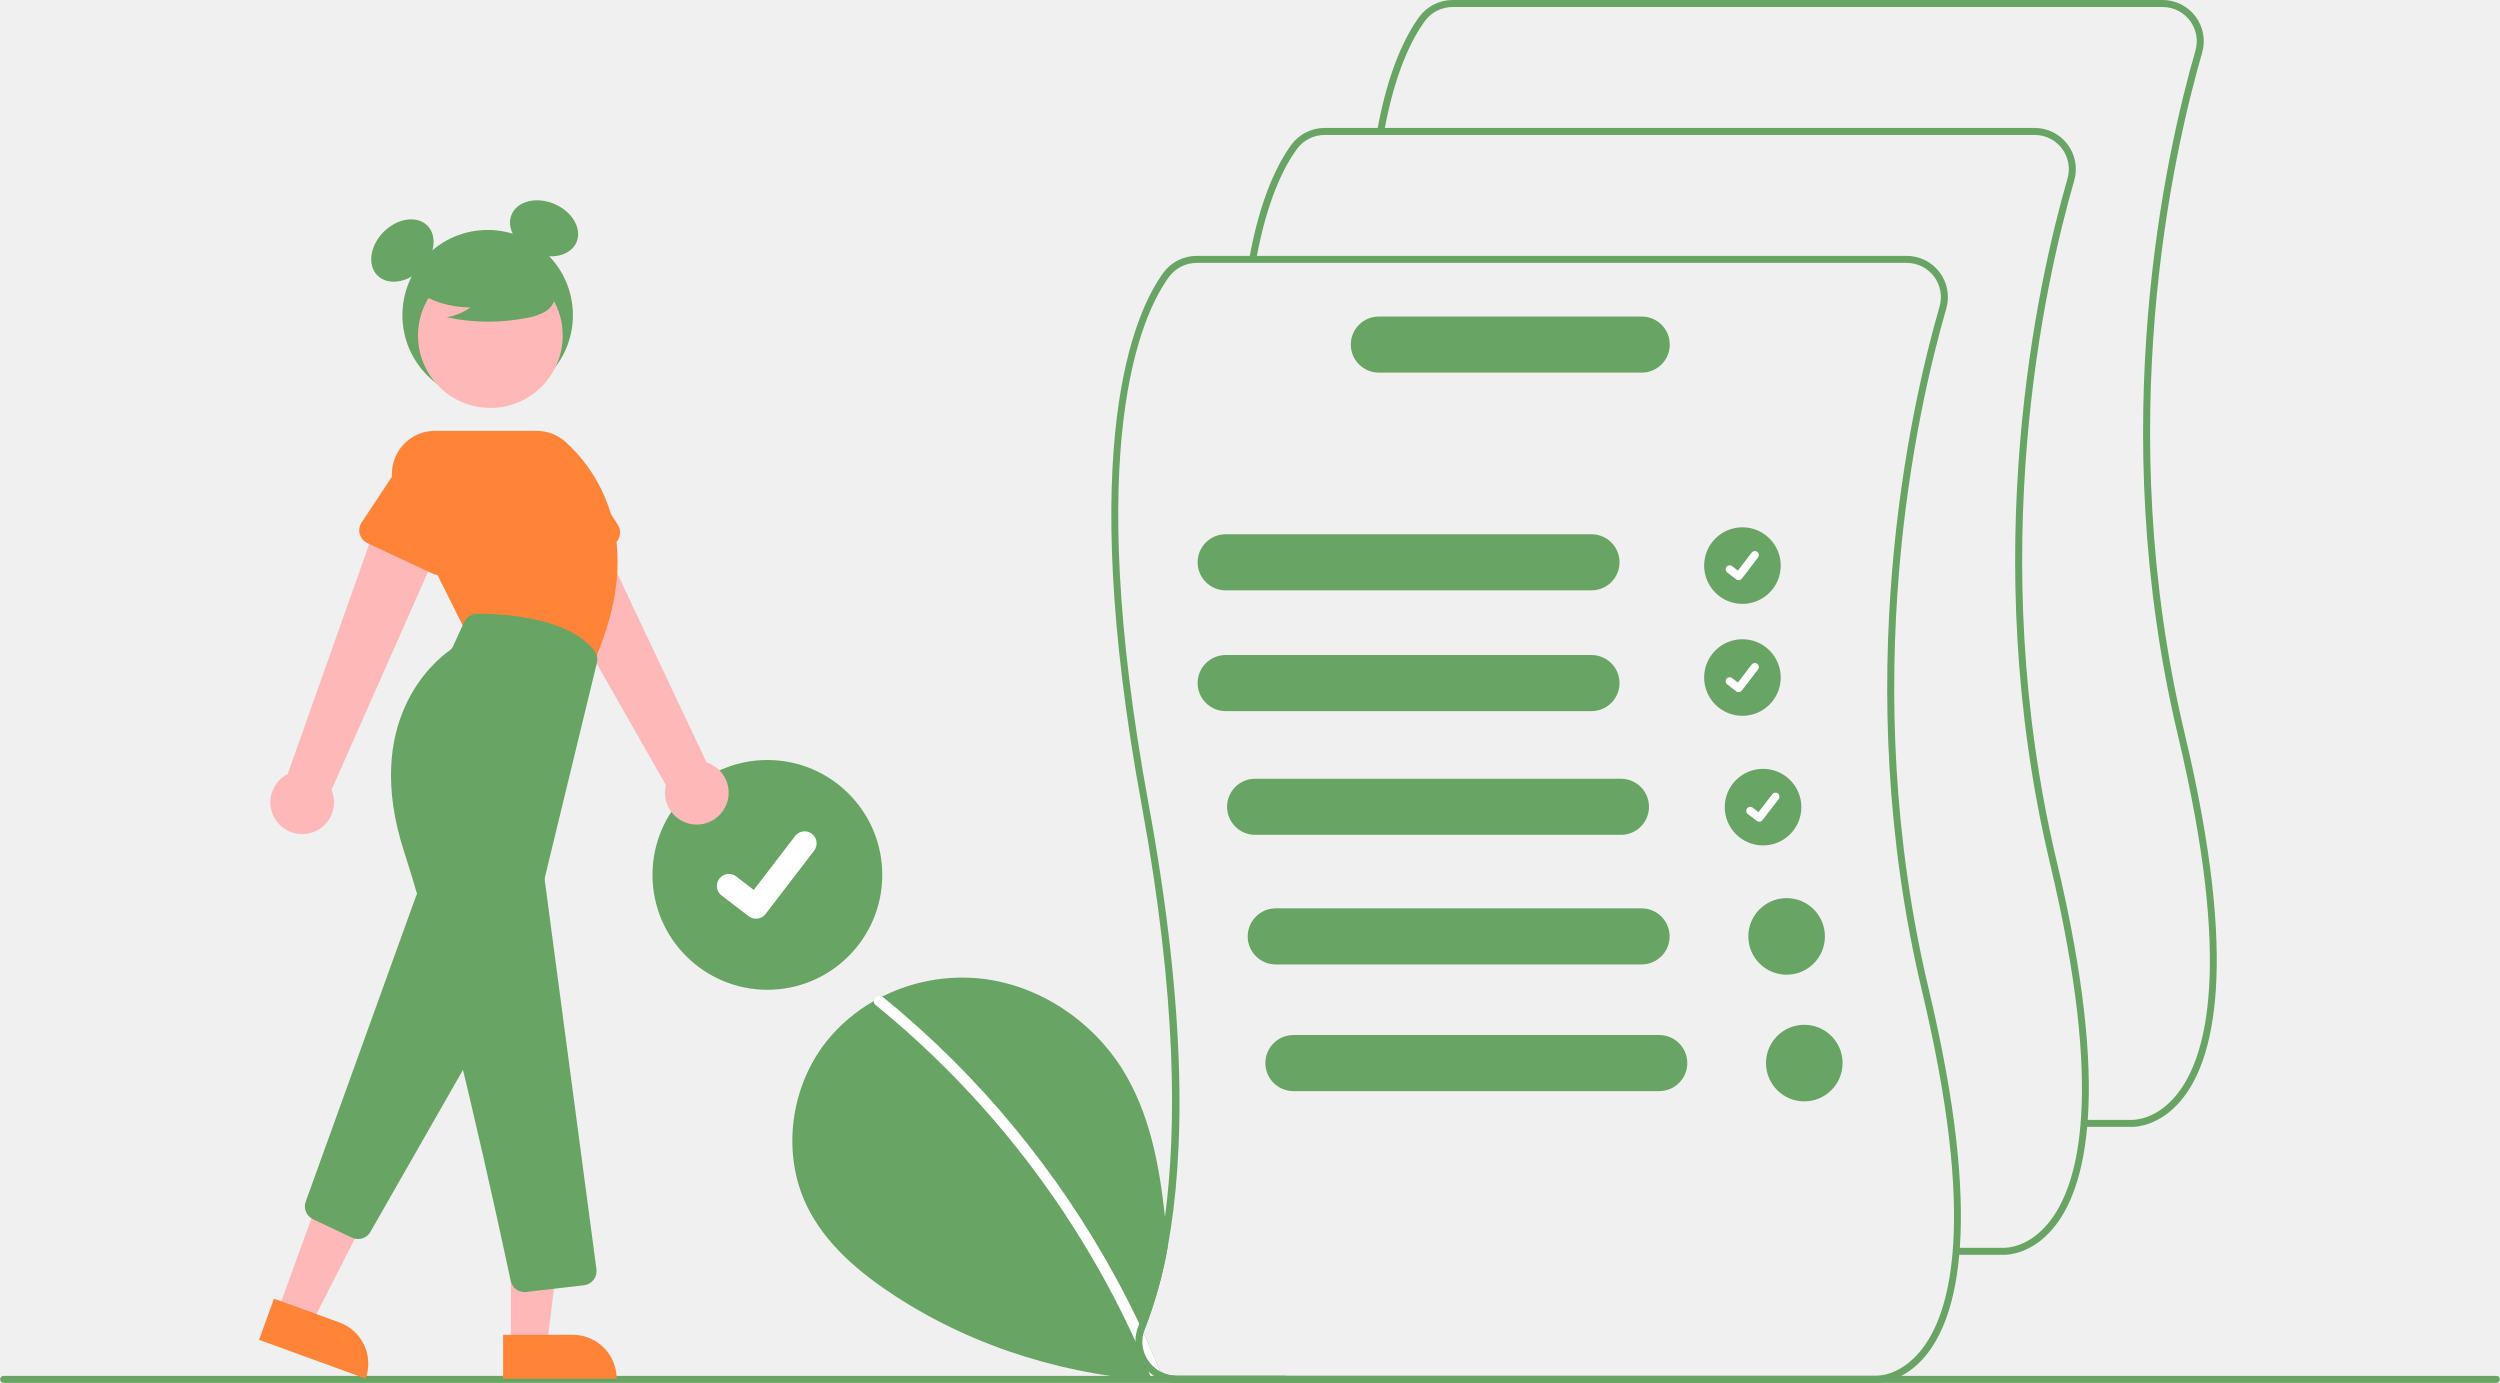
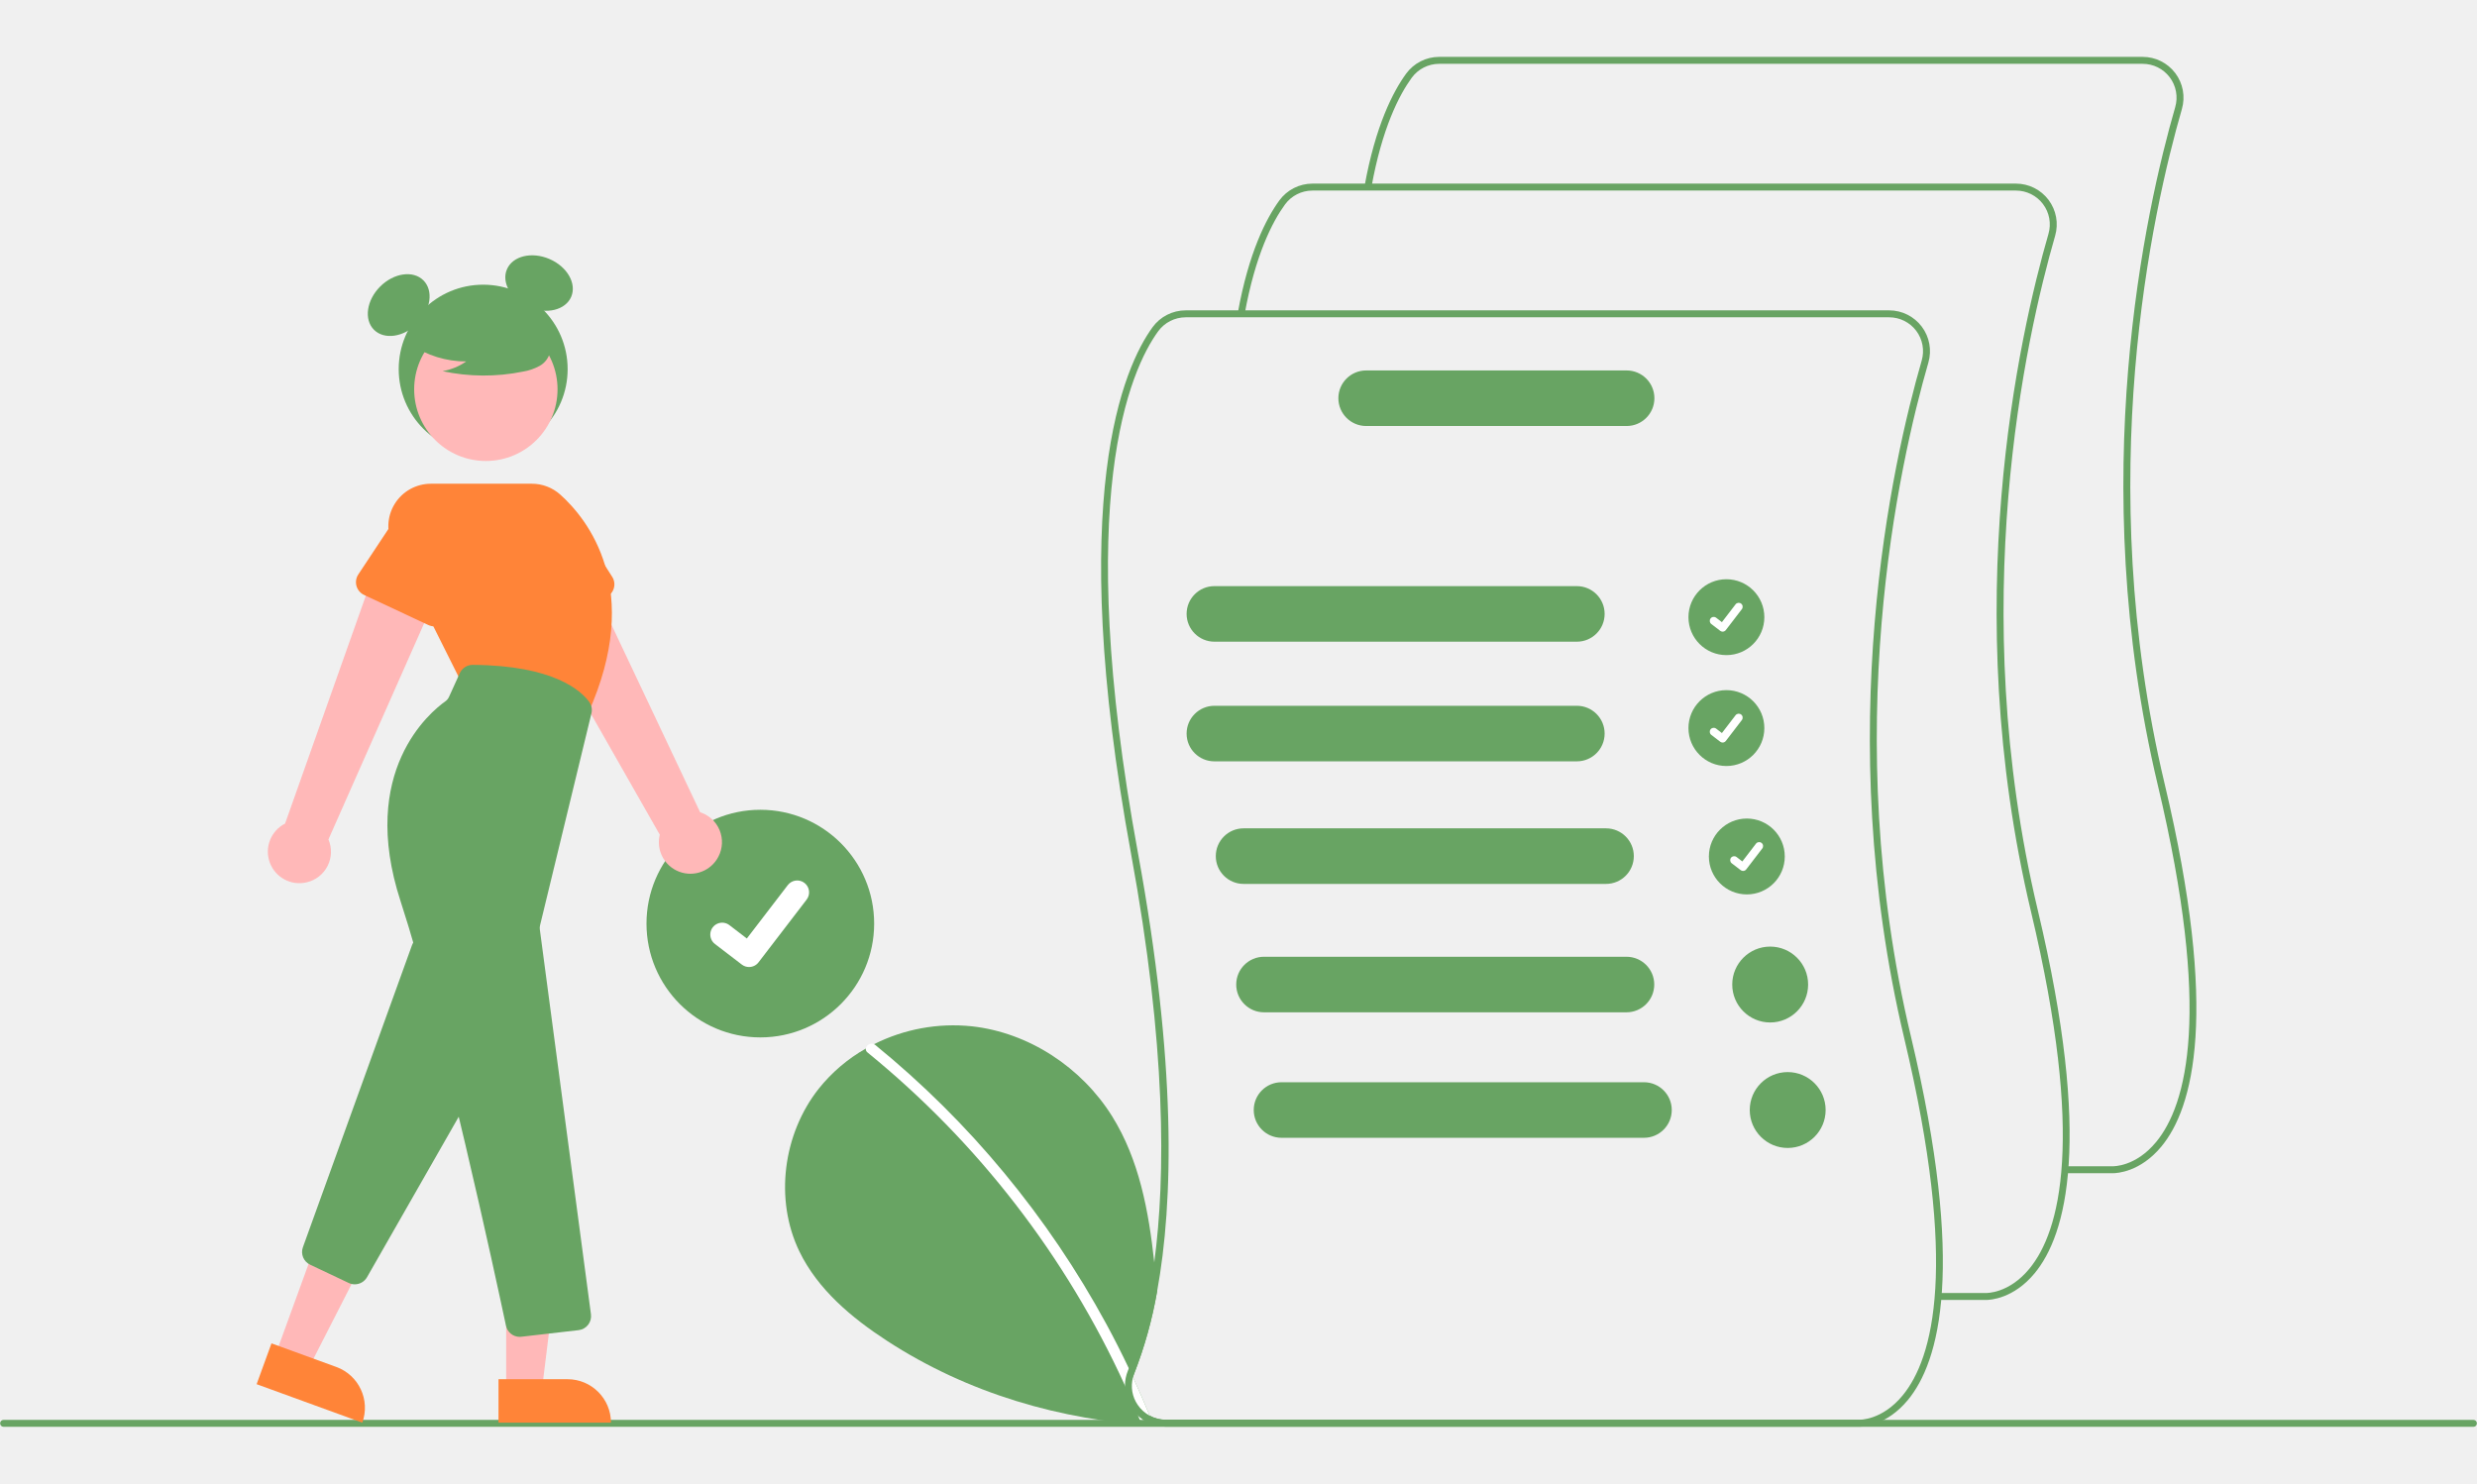
- <svg xmlns="http://www.w3.org/2000/svg" data-name="Layer 1" width="848.675" height="469.443" viewBox="0 0 848.675 469.443">
+ <svg xmlns="http://www.w3.org/2000/svg" data-name="Layer 1" width="501" height="300.139" viewBox="0 0 848.675 469.443">
  <path d="M612.366,682.319a207.534,207.534,0,0,1-40.54,1.96c-32.66-1.65-64.78-11.15-92.23-29.01-12.17-7.92-23.78-17.65-30.08-30.72-8.55-17.75-5.56-40.22,6.65-55.68a56.015,56.015,0,0,1,16.14-13.77c.92-.52,1.86-1.02,2.81-1.5a60.557,60.557,0,0,1,33.48-6.13c19.58,2.14,37.65,14.1,48.09,30.81,9.3,14.9,12.54,32.48,14.45,50.1.36,3.32.67,6.65.97,9.96a146.38,146.38,0,0,1-7.81,28.06,9.811,9.811,0,0,0-.44,1.36q3,6.51,5.71,13.14a11.557,11.557,0,0,0,5.53,1.4h37.19Z" transform="translate(-175.6623 -215.2787)" fill="#68a463" />
  <path d="M568.795,683.169a2.033,2.033,0,0,1-2.7-1.06c-.16-.38-.31-.76-.47-1.14q-2.16-5.25-4.53-10.4a316.784,316.784,0,0,0-88.17-114.1,1.478,1.478,0,0,1-.62-1.37,2.032,2.032,0,0,1,2.81-1.5,1.927,1.927,0,0,1,.42.26,317.52,317.52,0,0,1,44.26,43.95,322.504,322.504,0,0,1,34.91,51.66q4.065,7.5,7.72,15.21c.48,1.02.96,2.05,1.43,3.08q3,6.51,5.71,13.14c.03.07.06.15.09.22A1.48,1.48,0,0,1,568.795,683.169Z" transform="translate(-175.6623 -215.2787)" fill="#fff" />
  <circle cx="260.503" cy="297" r="39" fill="#68a463" />
  <path d="M432.3,527.156a4.045,4.045,0,0,1-2.434-.808l-.044-.033-9.165-7.017a4.072,4.072,0,1,1,4.953-6.464l5.937,4.552,14.029-18.296a4.072,4.072,0,0,1,5.709-.754l-.087.118.089-.117a4.076,4.076,0,0,1,.754,5.709l-16.502,21.52A4.074,4.074,0,0,1,432.3,527.156Z" transform="translate(-175.6623 -215.2787)" fill="#fff" />
  <path d="M1023.147,684.721H176.853a1.191,1.191,0,0,1,0-2.381h846.294a1.191,1.191,0,0,1,0,2.381Z" transform="translate(-175.6623 -215.2787)" fill="#68a463" />
  <circle cx="165.546" cy="107.005" r="28.94" fill="#68a463" />
  <ellipse cx="312.268" cy="300.329" rx="11.975" ry="8.981" transform="translate(-296.5657 93.49262) rotate(-45)" fill="#68a463" />
  <ellipse cx="360.359" cy="292.785" rx="8.981" ry="11.975" transform="translate(-226.111 293.8836) rotate(-66.86956)" fill="#68a463" />
  <path d="M421.794,489.366A10.743,10.743,0,0,0,415.541,474.126l-41.816-88.459L354.597,399.08l47.119,82.735a10.801,10.801,0,0,0,20.078,7.551Z" transform="translate(-175.6623 -215.2787)" fill="#ffb8b8" />
  <path d="M383.314,400.425l-22.209,9.931a4.817,4.817,0,0,1-6.604-3.096l-6.549-23.353a13.377,13.377,0,0,1,24.456-10.85l13.001,20.382a4.817,4.817,0,0,1-2.095,6.986Z" transform="translate(-175.6623 -215.2787)" fill="#ff8438" />
  <path d="M280.747,498.136a10.743,10.743,0,0,0,7.445-14.694l39.602-89.472-22.655-5.706L273.335,478.006a10.801,10.801,0,0,0,7.412,20.13Z" transform="translate(-175.6623 -215.2787)" fill="#ffb8b8" />
  <polygon points="94.289 445.033 105.809 449.227 127.47 406.789 110.467 400.599 94.289 445.033" fill="#ffb8b8" />
  <path d="M264.972,662.263h38.531a0,0,0,0,1,0,0v14.887a0,0,0,0,1,0,0H279.859A14.887,14.887,0,0,1,264.972,662.263v0A0,0,0,0,1,264.972,662.263Z" transform="translate(146.5349 1180.966) rotate(-159.9935)" fill="#ff8438" />
  <path d="M297.2,635.89a4.774,4.774,0,0,1-2.044-.459l-13.239-6.271a4.799,4.799,0,0,1-2.469-5.99L316.812,519.702a4.817,4.817,0,0,1,8.661-.841l19.762,32.937a4.822,4.822,0,0,1,.052,4.868l-43.887,76.802A4.84,4.84,0,0,1,297.2,635.89Z" transform="translate(-175.6623 -215.2787)" fill="#68a463" />
  <circle cx="166.464" cy="113.913" r="24.561" fill="#ffb8b8" />
  <path d="M376.873,440.862,333.385,428.902l-23.13-46.259A14.576,14.576,0,0,1,323.293,361.549h34.599a14.557,14.557,0,0,1,9.73,3.721c9.281,8.315,28.781,32.285,9.439,75.173Z" transform="translate(-175.6623 -215.2787)" fill="#ff8438" />
  <path d="M322.433,409.971l-22.033-10.314a4.817,4.817,0,0,1-1.974-7.022l13.39-20.223a13.377,13.377,0,0,1,24.198,11.413l-6.924,23.163a4.817,4.817,0,0,1-6.657,2.982Z" transform="translate(-175.6623 -215.2787)" fill="#ff8438" />
  <polygon points="173.428 456.629 185.687 456.629 191.52 409.341 173.425 409.342 173.428 456.629" fill="#ffb8b8" />
  <path d="M346.463,668.404h38.531a0,0,0,0,1,0,0v14.887a0,0,0,0,1,0,0H361.35A14.887,14.887,0,0,1,346.463,668.404v0A0,0,0,0,1,346.463,668.404Z" transform="translate(555.8252 1136.4) rotate(179.9974)" fill="#ff8438" />
  <path d="M353.719,653.888a4.791,4.791,0,0,1-4.698-3.814c-3.524-16.604-21.826-101.651-36.111-145.459-14.534-44.57,10.218-64.872,15.328-68.489a3.763,3.763,0,0,0,1.253-1.513l3.712-8.166a4.834,4.834,0,0,1,4.397-2.827h.03c27.829.166,37.184,8.939,39.914,12.703a4.761,4.761,0,0,1,.754,3.926l-17.608,72.645a3.75,3.75,0,0,0-.073,1.377L378.136,646.171a4.818,4.818,0,0,1-4.223,5.42l-19.629,2.264A4.923,4.923,0,0,1,353.719,653.888Z" transform="translate(-175.6623 -215.2787)" fill="#68a463" />
  <path d="M316.318,313.743a33.405,33.405,0,0,0,19.091,5.9,20.471,20.471,0,0,1-8.114,3.338,67.359,67.359,0,0,0,27.514.155,17.807,17.807,0,0,0,5.76-1.978,7.289,7.289,0,0,0,3.555-4.755c.604-3.449-2.083-6.582-4.876-8.693A35.967,35.967,0,0,0,329.024,301.67c-3.376.873-6.759,2.347-8.951,5.059s-2.843,6.891-.753,9.684Z" transform="translate(-175.6623 -215.2787)" fill="#68a463" />
  <circle cx="591.503" cy="192" r="13" fill="#68a463" />
  <path d="M765.877,412.238a1.348,1.348,0,0,1-.811-.269l-.015-.011-3.055-2.339a1.357,1.357,0,1,1,1.651-2.155l1.979,1.517,4.676-6.099a1.357,1.357,0,0,1,1.903-.251l-.029.039.03-.039a1.359,1.359,0,0,1,.251,1.903l-5.501,7.173A1.358,1.358,0,0,1,765.877,412.238Z" transform="translate(-175.6623 -215.2787)" fill="#fff" />
  <circle cx="591.503" cy="230" r="13" fill="#68a463" />
  <path d="M765.877,450.238a1.348,1.348,0,0,1-.811-.269l-.015-.011-3.055-2.339a1.357,1.357,0,1,1,1.651-2.155l1.979,1.517,4.676-6.099a1.357,1.357,0,0,1,1.903-.251l-.029.039.03-.039a1.359,1.359,0,0,1,.251,1.903l-5.501,7.173A1.358,1.358,0,0,1,765.877,450.238Z" transform="translate(-175.6623 -215.2787)" fill="#fff" />
  <circle cx="598.503" cy="274" r="13" fill="#68a463" />
  <path d="M772.877,494.238a1.348,1.348,0,0,1-.811-.269l-.015-.011-3.055-2.339a1.357,1.357,0,1,1,1.651-2.155l1.979,1.517,4.676-6.099a1.357,1.357,0,0,1,1.903-.251l-.029.039.03-.039a1.359,1.359,0,0,1,.251,1.903l-5.501,7.173A1.358,1.358,0,0,1,772.877,494.238Z" transform="translate(-175.6623 -215.2787)" fill="#fff" />
  <path d="M899.521,597.818c-.135,0-.22-.003-.249-.005l-16.14.002v-2.38h16.198c.375.013,8.027.229,15.076-8.325,10.506-12.749,19.133-44.31.573-122.264-24.957-104.821-4.142-197.424,5.966-232.372a11.604,11.604,0,0,0-11.164-14.816H668.747a11.656,11.656,0,0,0-9.399,4.784c-4.282,5.89-10.158,17.205-13.835,37.665l-2.342-.421c3.757-20.904,9.824-32.552,14.252-38.643a14.041,14.041,0,0,1,11.324-5.765H909.781a13.984,13.984,0,0,1,13.451,17.856c-10.056,34.767-30.763,126.89-5.937,231.16,18.821,79.051,9.773,111.295-1.131,124.425C908.971,597.379,901.046,597.818,899.521,597.818Z" transform="translate(-175.6623 -215.2787)" fill="#68a463" />
  <path d="M856.092,641.248c-.135,0-.22-.003-.249-.005l-16.14.002v-2.38h16.198c.377.012,8.027.229,15.076-8.325,10.506-12.749,19.133-44.31.573-122.264-24.957-104.821-4.142-197.424,5.966-232.372a11.604,11.604,0,0,0-11.164-14.816H625.317a11.656,11.656,0,0,0-9.399,4.784c-4.282,5.89-10.158,17.205-13.835,37.665l-2.342-.421c3.757-20.904,9.824-32.552,14.252-38.643a14.041,14.041,0,0,1,11.324-5.765H866.352a13.984,13.984,0,0,1,13.451,17.856c-10.056,34.767-30.763,126.89-5.937,231.16,18.821,79.051,9.773,111.295-1.131,124.425C865.542,640.809,857.617,641.248,856.092,641.248Z" transform="translate(-175.6623 -215.2787)" fill="#68a463" />
  <path d="M830.435,551.159c-24.83-104.27-4.12-196.4,5.94-231.16a13.994,13.994,0,0,0-13.45-17.86H581.886a14.031,14.031,0,0,0-11.32,5.76c-9.73,13.38-29.92,57.75-7.37,180.52,12.06,65.68,11.88,110.46,7.94,139.96-2.21,16.61-5.62,28.37-8.71,36.3l-.33.84a13.639,13.639,0,0,0-1,5.05,13.834,13.834,0,0,0,4.53,10.4,13.243,13.243,0,0,0,3.17,2.2,13.412,13.412,0,0,0,3.03,1.11,13.676,13.676,0,0,0,3.27.39H812.415c.03,0,.11.01.25.01,1.52,0,9.45-.44,16.64-9.1C840.205,662.449,849.255,630.209,830.435,551.159Zm-2.89,122.81c-7.05,8.56-14.7,8.34-15.07,8.33H575.096a11.636,11.636,0,0,1-9.63-5.11,11.367,11.367,0,0,1-1.61-9.43,9.811,9.811,0,0,1,.44-1.36,146.38,146.38,0,0,0,7.81-28.06c5.64-30.75,6.69-78.2-6.57-150.35-22.38-121.86-2.59-165.56,6.95-178.69a11.681,11.681,0,0,1,9.4-4.78H822.925a11.604,11.604,0,0,1,11.16,14.81c-10.11,34.95-30.92,127.56-5.96,232.38C846.685,629.659,838.055,661.219,827.545,673.969Z" transform="translate(-175.6623 -215.2787)" fill="#68a463" />
  <path d="M715.925,415.679h-124.186a9.519,9.519,0,1,1,0-19.038h124.186a9.519,9.519,0,1,1,0,19.038Z" transform="translate(-175.6623 -215.2787)" fill="#68a463" />
  <path d="M715.925,456.679h-124.186a9.519,9.519,0,1,1,0-19.038h124.186a9.519,9.519,0,1,1,0,19.038Z" transform="translate(-175.6623 -215.2787)" fill="#68a463" />
  <path d="M725.925,498.679h-124.186a9.519,9.519,0,1,1,0-19.038h124.186a9.519,9.519,0,1,1,0,19.038Z" transform="translate(-175.6623 -215.2787)" fill="#68a463" />
  <path d="M732.925,542.679h-124.186a9.519,9.519,0,1,1,0-19.038h124.186a9.519,9.519,0,1,1,0,19.038Z" transform="translate(-175.6623 -215.2787)" fill="#68a463" />
  <path d="M732.977,341.769h-89.239a9.519,9.519,0,1,1,0-19.038h89.239a9.519,9.519,0,1,1,0,19.038Z" transform="translate(-175.6623 -215.2787)" fill="#68a463" />
  <circle cx="606.503" cy="317.882" r="13" fill="#68a463" />
  <path d="M738.925,585.679h-124.186a9.519,9.519,0,1,1,0-19.038h124.186a9.519,9.519,0,1,1,0,19.038Z" transform="translate(-175.6623 -215.2787)" fill="#68a463" />
  <circle cx="612.503" cy="360.882" r="13" fill="#68a463" />
</svg>
